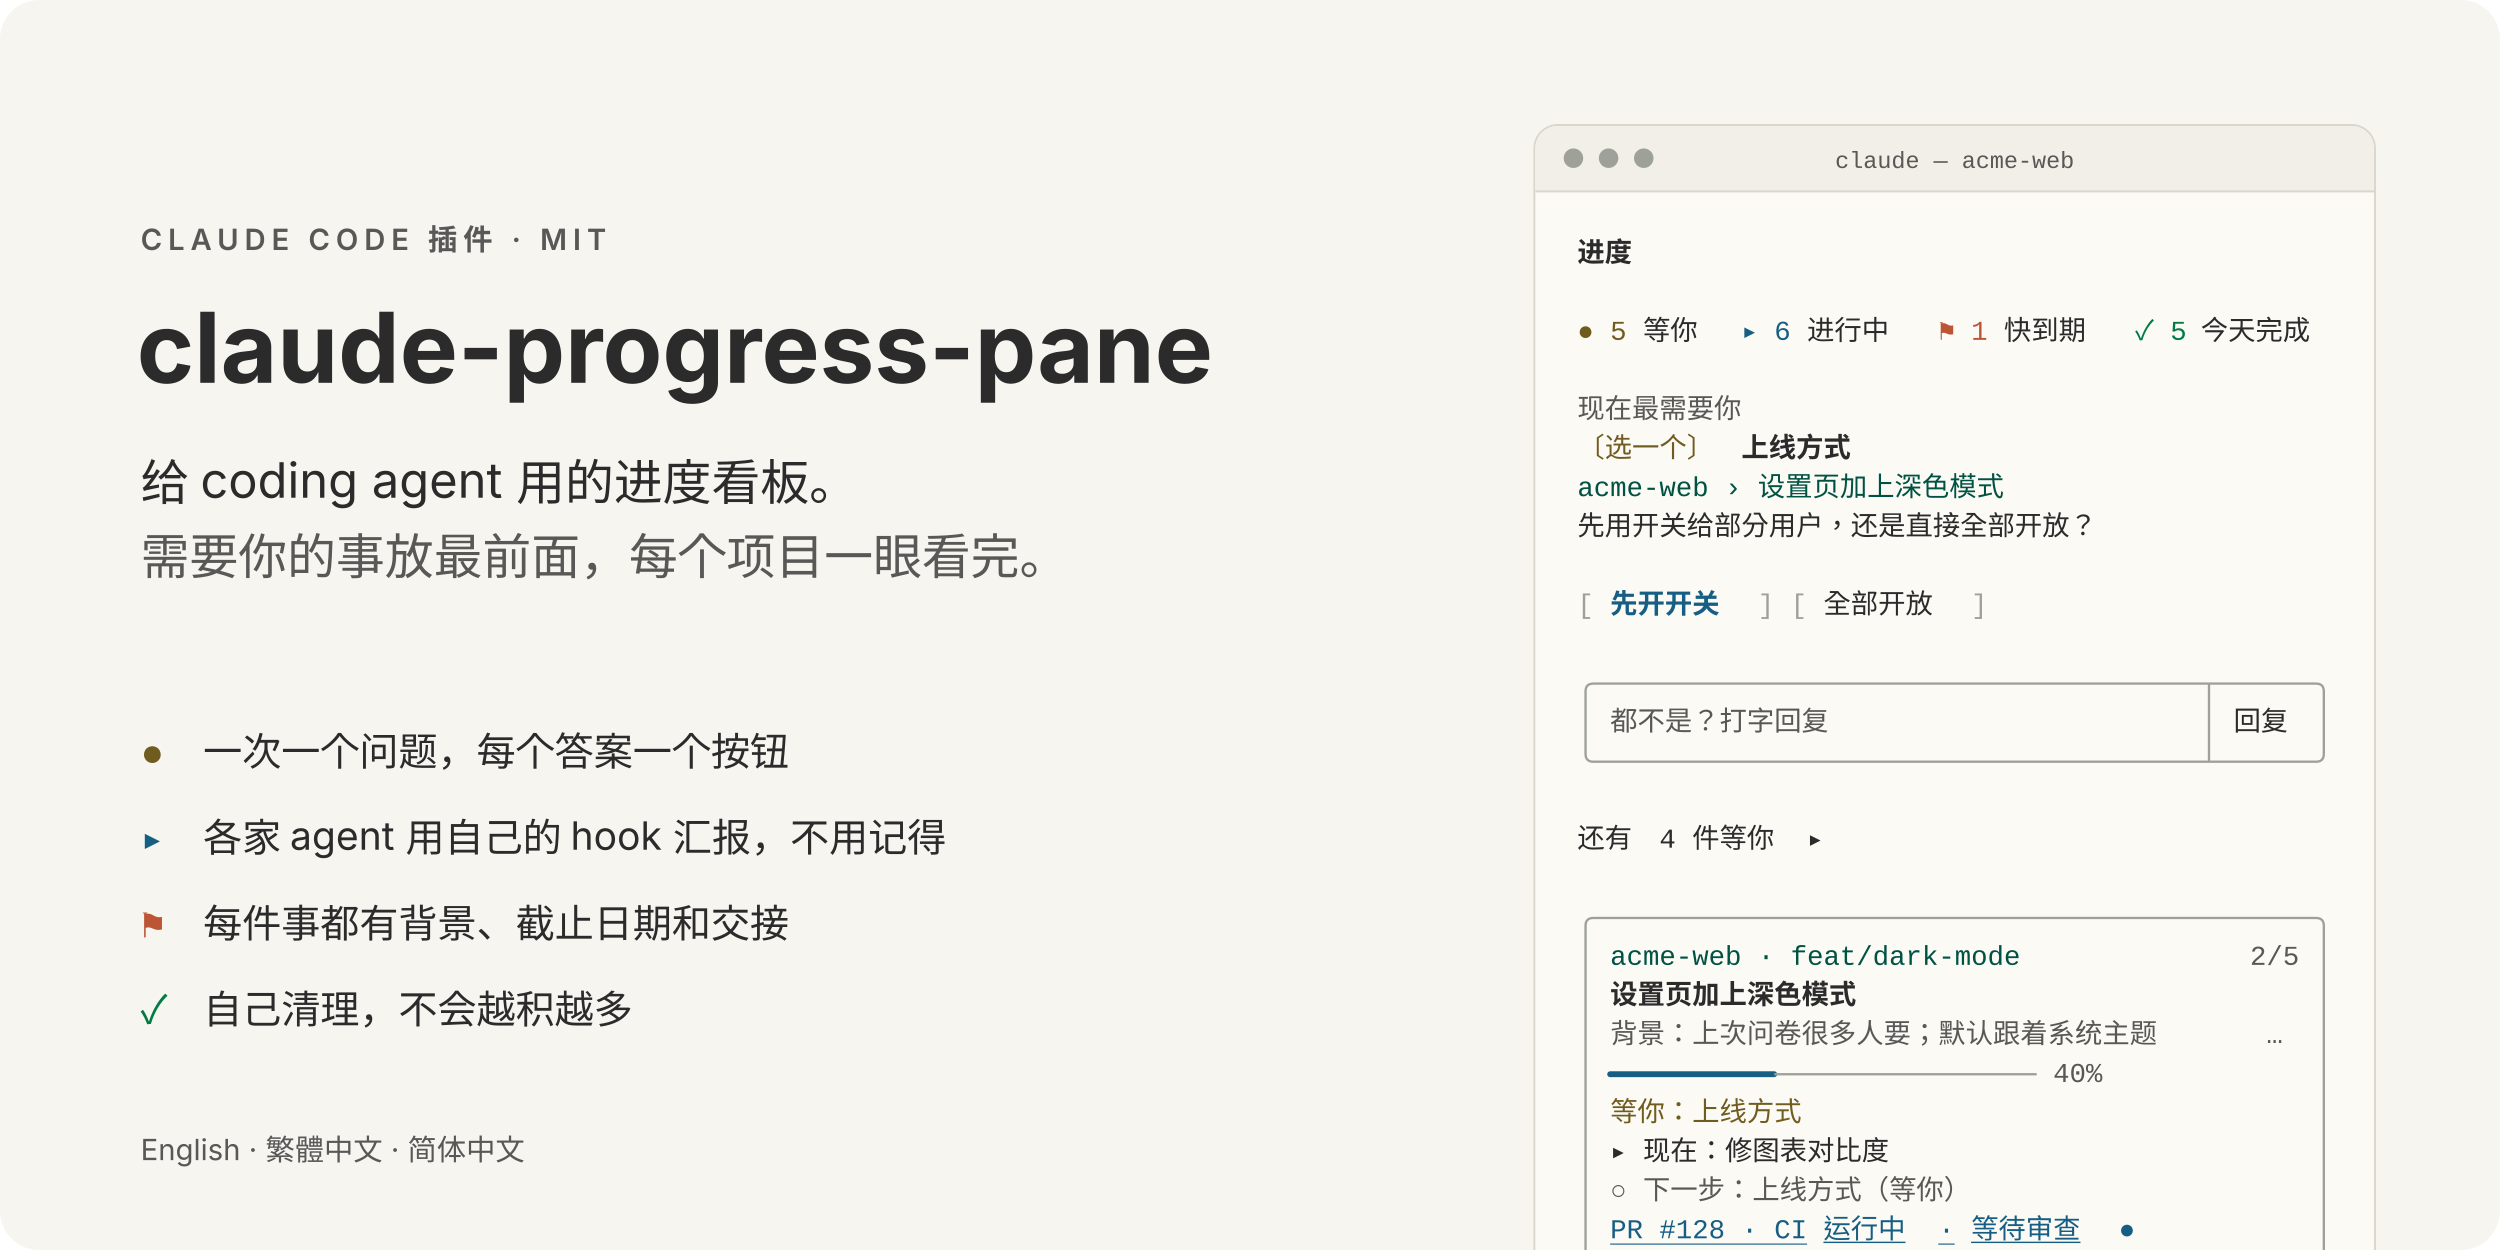
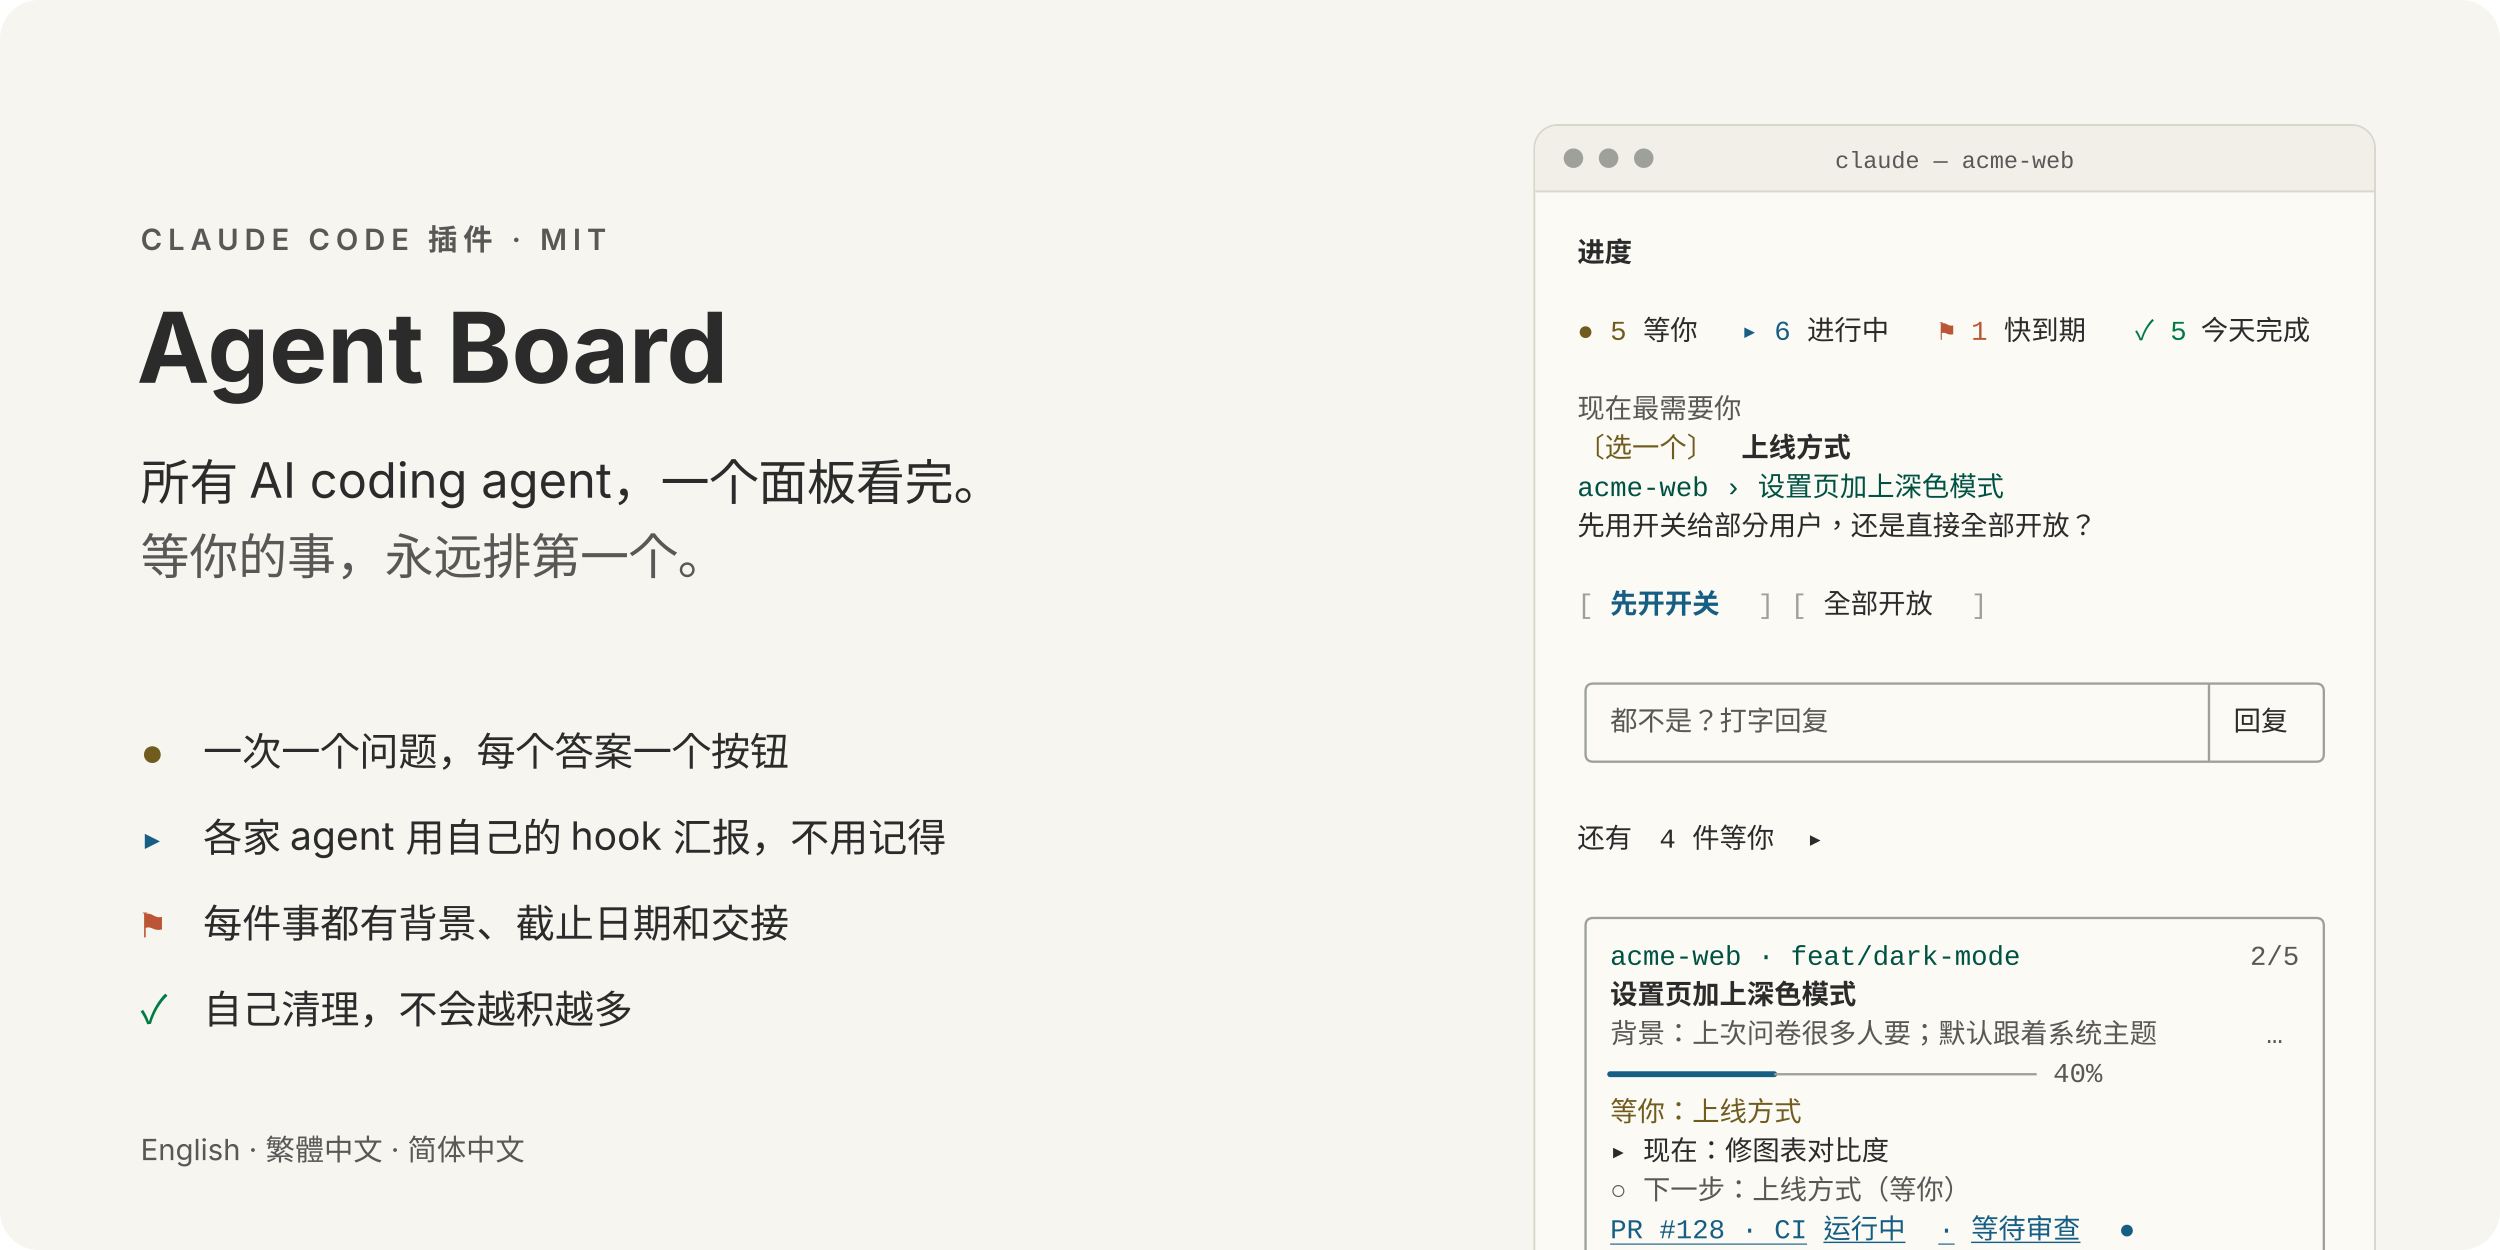
- <svg xmlns="http://www.w3.org/2000/svg" width="1280" height="640" viewBox="0 0 1280 640" role="img" aria-label="claude-progress-pane: 给 coding agent 用的进度看板。 需要你的事放最前面，每个项目一眼看完。">
+ <svg xmlns="http://www.w3.org/2000/svg" width="1280" height="640" viewBox="0 0 1280 640" role="img" aria-label="Agent Board: 所有 AI coding agent，一个面板看完。 等你的事，永远排第一个。">
  <defs>
    <clipPath id="edge">
      <rect width="1280" height="640" rx="20" />
    </clipPath>
  </defs>
  <g clip-path="url(#edge)">
    <rect width="1280" height="640" fill="#f6f5f0" />
    <text x="72" y="128" font-family="-apple-system, BlinkMacSystemFont, 'Segoe UI', 'Noto Sans TC', 'Noto Sans SC', 'PingFang TC', 'Microsoft JhengHei', 'Microsoft YaHei', sans-serif" font-size="15" font-weight="600" letter-spacing="3" fill="#595857">CLAUDE CODE 插件  ·  MIT</text>
-     <text x="70" y="196" font-family="-apple-system, BlinkMacSystemFont, 'Segoe UI', 'Noto Sans TC', 'Noto Sans SC', 'PingFang TC', 'Microsoft JhengHei', 'Microsoft YaHei', sans-serif" font-size="50" font-weight="700" fill="#2b2b2b">claude-progress-pane</text>
-     <text x="72" y="256" font-family="-apple-system, BlinkMacSystemFont, 'Segoe UI', 'Noto Sans TC', 'Noto Sans SC', 'PingFang TC', 'Microsoft JhengHei', 'Microsoft YaHei', sans-serif" font-size="25" fill="#2b2b2b">给 coding agent 用的进度看板。</text>
-     <text x="72" y="294" font-family="-apple-system, BlinkMacSystemFont, 'Segoe UI', 'Noto Sans TC', 'Noto Sans SC', 'PingFang TC', 'Microsoft JhengHei', 'Microsoft YaHei', sans-serif" font-size="25" fill="#595857">需要你的事放最前面，每个项目一眼看完。</text>
+     <text x="70" y="196" font-family="-apple-system, BlinkMacSystemFont, 'Segoe UI', 'Noto Sans TC', 'Noto Sans SC', 'PingFang TC', 'Microsoft JhengHei', 'Microsoft YaHei', sans-serif" font-size="50" font-weight="700" fill="#2b2b2b">Agent Board</text>
+     <text x="72" y="256" font-family="-apple-system, BlinkMacSystemFont, 'Segoe UI', 'Noto Sans TC', 'Noto Sans SC', 'PingFang TC', 'Microsoft JhengHei', 'Microsoft YaHei', sans-serif" font-size="25" fill="#2b2b2b">所有 AI coding agent，一个面板看完。</text>
+     <text x="72" y="294" font-family="-apple-system, BlinkMacSystemFont, 'Segoe UI', 'Noto Sans TC', 'Noto Sans SC', 'PingFang TC', 'Microsoft JhengHei', 'Microsoft YaHei', sans-serif" font-size="25" fill="#595857">等你的事，永远排第一个。</text>
    <text x="72" y="392" font-family="ui-monospace, SFMono-Regular, Menlo, Consolas, 'Liberation Mono', 'Noto Sans Mono CJK TC', 'Noto Sans CJK TC', 'PingFang TC', 'Microsoft JhengHei', monospace" font-size="20" fill="#715C1F">●</text>
    <text x="104" y="392" font-family="-apple-system, BlinkMacSystemFont, 'Segoe UI', 'Noto Sans TC', 'Noto Sans SC', 'PingFang TC', 'Microsoft JhengHei', 'Microsoft YaHei', sans-serif" font-size="20" fill="#2b2b2b">一次一个问题，每个答案一个按钮</text>
    <text x="72" y="436" font-family="ui-monospace, SFMono-Regular, Menlo, Consolas, 'Liberation Mono', 'Noto Sans Mono CJK TC', 'Noto Sans CJK TC', 'PingFang TC', 'Microsoft JhengHei', monospace" font-size="20" fill="#165E83">▸</text>
    <text x="104" y="436" font-family="-apple-system, BlinkMacSystemFont, 'Segoe UI', 'Noto Sans TC', 'Noto Sans SC', 'PingFang TC', 'Microsoft JhengHei', 'Microsoft YaHei', sans-serif" font-size="20" fill="#2b2b2b">各家 agent 用自己的 hook 汇报，不用记得</text>
    <text x="72" y="480" font-family="ui-monospace, SFMono-Regular, Menlo, Consolas, 'Liberation Mono', 'Noto Sans Mono CJK TC', 'Noto Sans CJK TC', 'PingFang TC', 'Microsoft JhengHei', monospace" font-size="20" fill="#BB5535">⚑</text>
    <text x="104" y="480" font-family="-apple-system, BlinkMacSystemFont, 'Segoe UI', 'Noto Sans TC', 'Noto Sans SC', 'PingFang TC', 'Microsoft JhengHei', 'Microsoft YaHei', sans-serif" font-size="20" fill="#2b2b2b">每件事都有背景、截止日期和交接</text>
    <text x="72" y="524" font-family="ui-monospace, SFMono-Regular, Menlo, Consolas, 'Liberation Mono', 'Noto Sans Mono CJK TC', 'Noto Sans CJK TC', 'PingFang TC', 'Microsoft JhengHei', monospace" font-size="20" fill="#007B43">✓</text>
    <text x="104" y="524" font-family="-apple-system, BlinkMacSystemFont, 'Segoe UI', 'Noto Sans TC', 'Noto Sans SC', 'PingFang TC', 'Microsoft JhengHei', 'Microsoft YaHei', sans-serif" font-size="20" fill="#2b2b2b">自己清理，不会越积越多</text>
    <text x="72" y="594" font-family="-apple-system, BlinkMacSystemFont, 'Segoe UI', 'Noto Sans TC', 'Noto Sans SC', 'PingFang TC', 'Microsoft JhengHei', 'Microsoft YaHei', sans-serif" font-size="15" fill="#595857">English  ·  繁體中文  ·  简体中文</text>
    <g transform="translate(785.6 64)">
      <rect width="430.4" height="738" rx="12" fill="#fbfaf5" stroke="#d9d7cc" />
      <path d="M12 0.5h406.4a11.5 11.5 0 0 1 11.5 11.5v22h-429.4v-22a11.5 11.5 0 0 1 11.5-11.5z" fill="#f1efe7" />
      <line x1="0.5" y1="34" x2="429.9" y2="34" stroke="#d9d7cc" />
      <g fill="#9EA19A">
        <circle cx="20" cy="17" r="5" />
        <circle cx="38" cy="17" r="5" />
        <circle cx="56" cy="17" r="5" />
      </g>
      <text x="215.2" y="22" text-anchor="middle" font-family="ui-monospace, SFMono-Regular, Menlo, Consolas, 'Liberation Mono', 'Noto Sans Mono CJK TC', 'Noto Sans CJK TC', 'PingFang TC', 'Microsoft JhengHei', monospace" font-size="12" fill="#595857">claude  —  acme-web</text>
      <g font-family="ui-monospace, SFMono-Regular, Menlo, Consolas, 'Liberation Mono', 'Noto Sans Mono CJK TC', 'Noto Sans CJK TC', 'PingFang TC', 'Microsoft JhengHei', monospace" font-size="14" style="white-space:pre" xml:space="preserve">
        <path d="M38.8 486h84" fill="none" stroke="#165E83" stroke-width="3" stroke-linecap="round" />
        <path d="M26.2 296V290q0 -4 4 -4H30.4M30.4 286h310.8M341.2 286h8.4M345.4 286V296M349.6 286h50.4M400 286H400.2q4 0 4 4V296M26.2 296v20M345.4 296v20M404.2 296v20M26.2 316V322q0 4 4 4H30.4M30.4 326h310.8M341.2 326h8.4M345.4 326V316M349.6 326h50.4M400 326H400.2q4 0 4 -4V316M26.2 416V410q0 -4 4 -4H30.4M30.4 406h369.6M400 406H400.2q4 0 4 4V416M26.2 416v20M404.2 416v20M26.2 436v20M404.2 436v20M26.2 456v20M404.2 456v20M26.2 476v20M122.8 486h134.4M404.2 476v20M26.2 496v20M404.2 496v20M26.2 516v20M404.2 516v20M26.2 536v20M404.2 536v20M26.2 556v20M404.2 556v20M26.2 576v20M404.2 576v20" fill="none" stroke="#9EA19A" stroke-width="1.2" stroke-linecap="butt" />
        <text x="22.0" y="70" textLength="33.6" lengthAdjust="spacingAndGlyphs" fill="#2b2b2b" font-weight="700">进度</text>
        <text x="22.0" y="110" textLength="25.2" lengthAdjust="spacingAndGlyphs" fill="#715C1F">● 5</text>
        <text x="55.6" y="110" textLength="33.6" lengthAdjust="spacingAndGlyphs" fill="#2b2b2b">等你</text>
        <text x="106.0" y="110" textLength="25.2" lengthAdjust="spacingAndGlyphs" fill="#165E83">▸ 6</text>
        <text x="139.6" y="110" textLength="50.4" lengthAdjust="spacingAndGlyphs" fill="#2b2b2b">进行中</text>
        <text x="206.8" y="110" textLength="25.2" lengthAdjust="spacingAndGlyphs" fill="#BB5535">⚑ 1</text>
        <text x="240.4" y="110" textLength="50.4" lengthAdjust="spacingAndGlyphs" fill="#2b2b2b">快到期</text>
        <text x="307.6" y="110" textLength="25.2" lengthAdjust="spacingAndGlyphs" fill="#007B43">✓ 5</text>
        <text x="341.2" y="110" textLength="67.2" lengthAdjust="spacingAndGlyphs" fill="#2b2b2b">今天完成</text>
        <text x="22.0" y="150" textLength="100.8" lengthAdjust="spacingAndGlyphs" fill="#595857">现在最需要你</text>
        <text x="22.0" y="170" textLength="84.0" lengthAdjust="spacingAndGlyphs" fill="#715C1F">〔选一个〕</text>
        <text x="106.0" y="170" textLength="67.2" lengthAdjust="spacingAndGlyphs" fill="#2b2b2b" font-weight="700">上线方式</text>
        <text x="22.0" y="190" textLength="84.0" lengthAdjust="spacingAndGlyphs" fill="#005243">acme-web ›</text>
        <text x="114.4" y="190" textLength="151.2" lengthAdjust="spacingAndGlyphs" fill="#005243">设置页加上深色模式</text>
        <text x="22.0" y="210" textLength="319.2" lengthAdjust="spacingAndGlyphs" fill="#2b2b2b">先用开关给部分用户，还是直接全部开放？</text>
        <text x="22.0" y="250" textLength="8.4" lengthAdjust="spacingAndGlyphs" fill="#9EA19A">[</text>
        <text x="38.8" y="250" textLength="67.2" lengthAdjust="spacingAndGlyphs" fill="#165E83" font-weight="700">先开开关</text>
        <text x="114.4" y="250" textLength="8.4" lengthAdjust="spacingAndGlyphs" fill="#9EA19A">]</text>
        <text x="131.2" y="250" textLength="8.4" lengthAdjust="spacingAndGlyphs" fill="#9EA19A">[</text>
        <text x="148.0" y="250" textLength="67.2" lengthAdjust="spacingAndGlyphs" fill="#2b2b2b">全部开放</text>
        <text x="223.6" y="250" textLength="8.4" lengthAdjust="spacingAndGlyphs" fill="#9EA19A">]</text>
        <text x="38.8" y="310" textLength="134.4" lengthAdjust="spacingAndGlyphs" fill="#595857">都不是？打字回复</text>
        <text x="358.0" y="310" textLength="33.6" lengthAdjust="spacingAndGlyphs" fill="#2b2b2b">回复</text>
        <text x="22.0" y="370" textLength="33.6" lengthAdjust="spacingAndGlyphs" fill="#2b2b2b">还有</text>
        <text x="64.0" y="370" textLength="8.4" lengthAdjust="spacingAndGlyphs" fill="#2b2b2b">4</text>
        <text x="80.8" y="370" textLength="50.4" lengthAdjust="spacingAndGlyphs" fill="#2b2b2b">件等你</text>
        <text x="139.6" y="370" textLength="8.4" lengthAdjust="spacingAndGlyphs" fill="#2b2b2b">▸</text>
        <text x="38.8" y="430" textLength="210.0" lengthAdjust="spacingAndGlyphs" fill="#005243">acme-web · feat/dark-mode</text>
        <text x="366.4" y="430" textLength="25.2" lengthAdjust="spacingAndGlyphs" fill="#595857">2/5</text>
        <text x="38.8" y="450" textLength="151.2" lengthAdjust="spacingAndGlyphs" fill="#2b2b2b" font-weight="700">设置页加上深色模式</text>
        <text x="38.8" y="470" textLength="336.0" lengthAdjust="spacingAndGlyphs" fill="#595857">背景：上次问卷很多人要；默认跟着系统主题</text>
        <text x="374.8" y="470" textLength="8.4" lengthAdjust="spacingAndGlyphs" fill="#595857">…</text>
        <text x="265.6" y="490" textLength="25.2" lengthAdjust="spacingAndGlyphs" fill="#595857">40%</text>
        <text x="38.8" y="510" textLength="117.6" lengthAdjust="spacingAndGlyphs" fill="#715C1F">等你：上线方式</text>
        <text x="38.8" y="530" textLength="8.4" lengthAdjust="spacingAndGlyphs" fill="#2b2b2b">▸</text>
        <text x="55.6" y="530" textLength="151.2" lengthAdjust="spacingAndGlyphs" fill="#2b2b2b">现在：修图表对比度</text>
        <text x="38.8" y="550" textLength="8.4" lengthAdjust="spacingAndGlyphs" fill="#595857">○</text>
        <text x="55.6" y="550" textLength="201.6" lengthAdjust="spacingAndGlyphs" fill="#595857">下一步：上线方式（等你）</text>
        <text x="38.8" y="570" textLength="100.8" lengthAdjust="spacingAndGlyphs" fill="#165E83" text-decoration="underline">PR #128 · CI</text>
        <text x="148.0" y="570" textLength="50.4" lengthAdjust="spacingAndGlyphs" fill="#165E83" text-decoration="underline">运行中</text>
        <text x="206.8" y="570" textLength="8.4" lengthAdjust="spacingAndGlyphs" fill="#165E83" text-decoration="underline">·</text>
        <text x="223.6" y="570" textLength="67.2" lengthAdjust="spacingAndGlyphs" fill="#165E83" text-decoration="underline">等待审查</text>
        <text x="299.2" y="570" textLength="8.4" lengthAdjust="spacingAndGlyphs" fill="#165E83">●</text>
      </g>
    </g>
  </g>
</svg>
